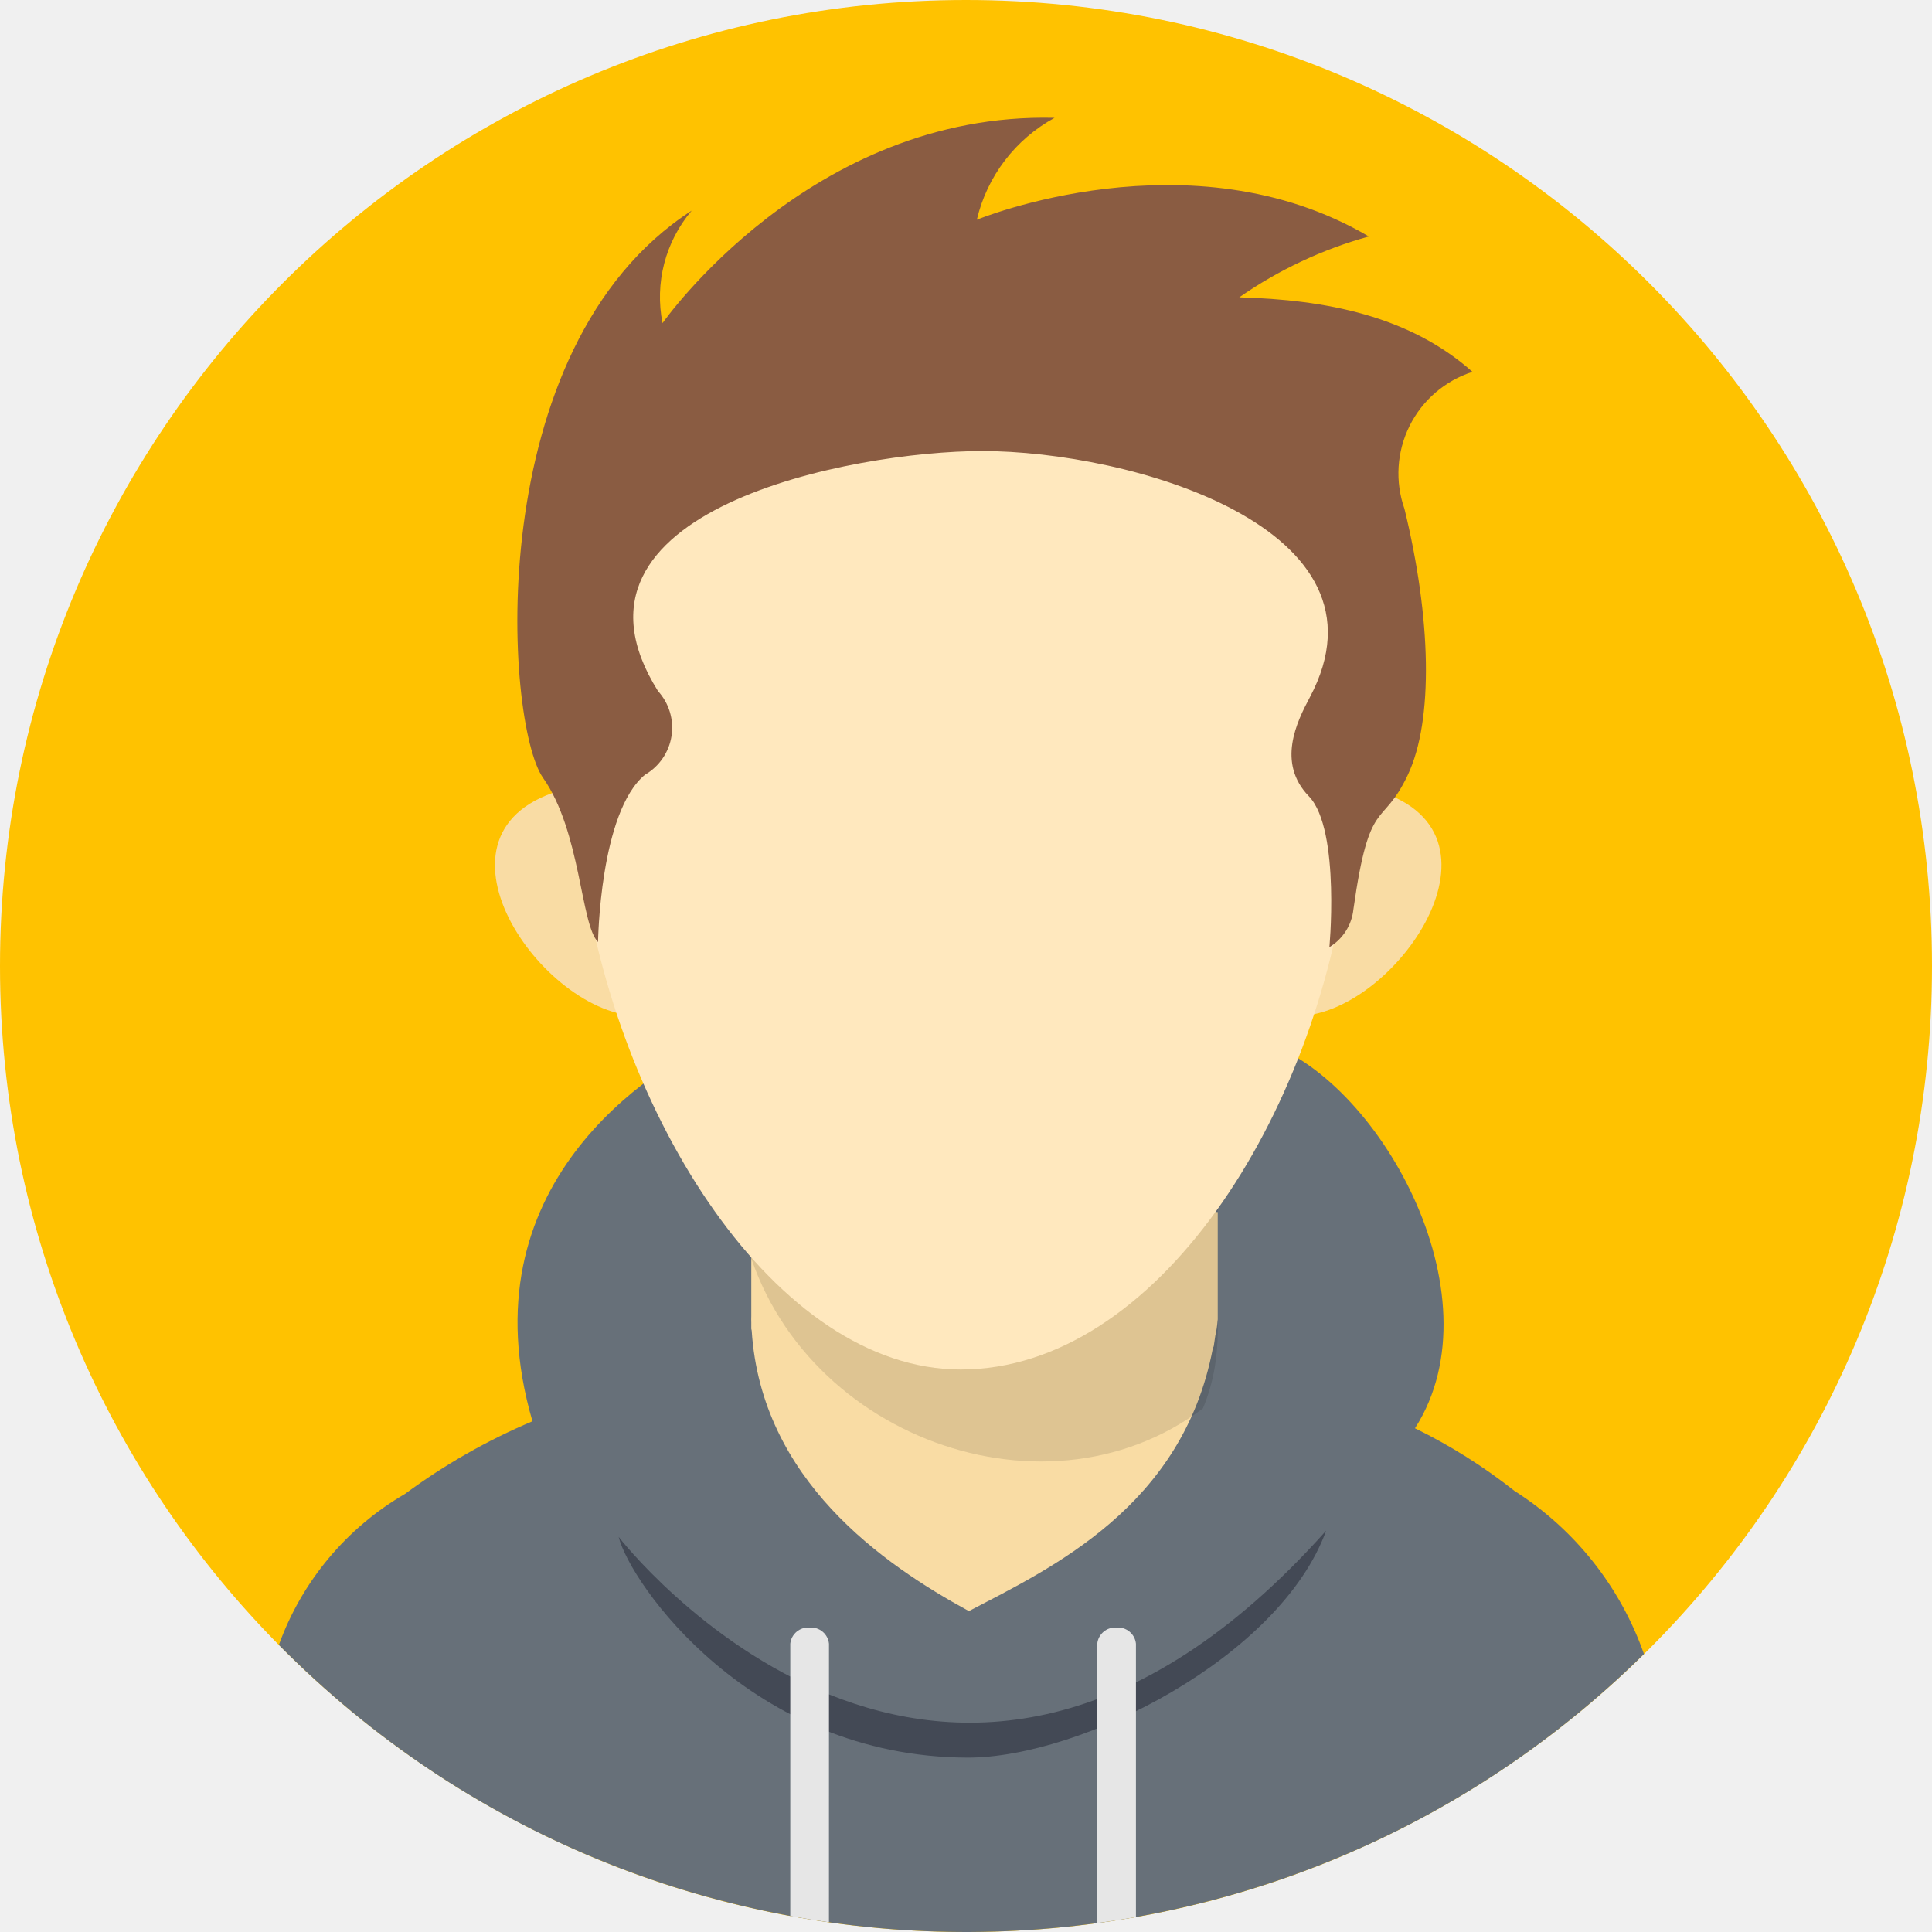
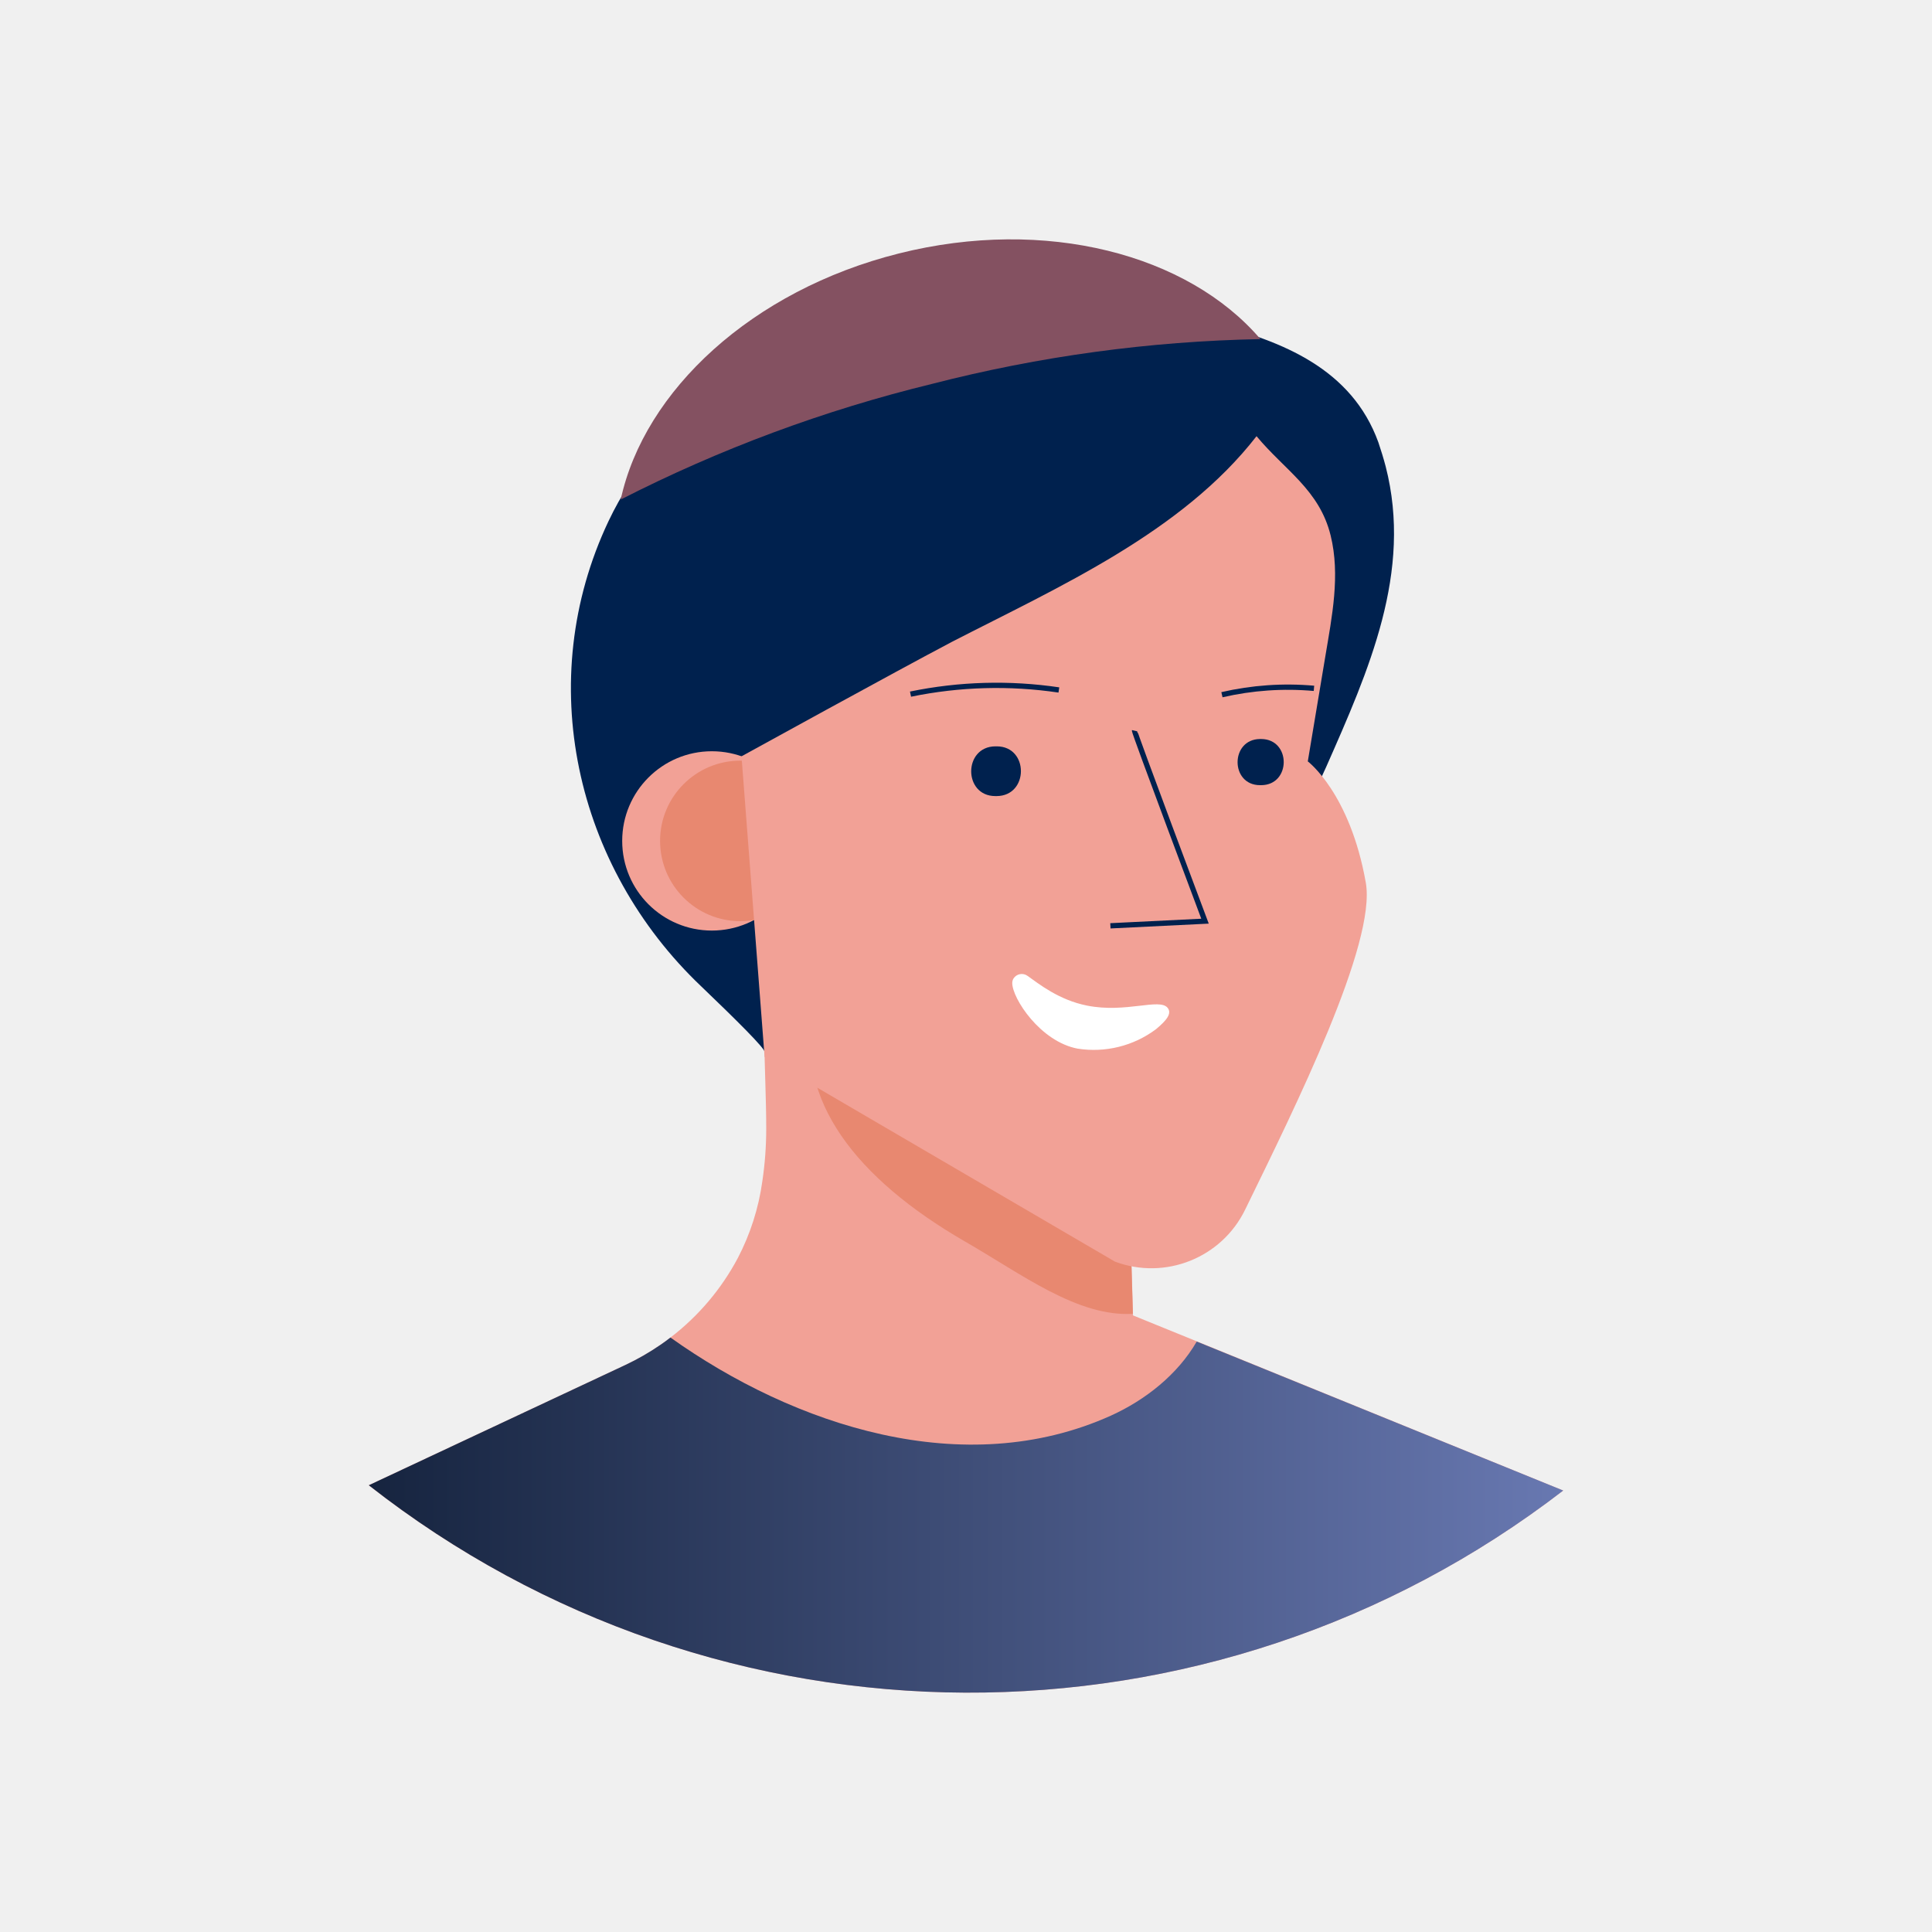
- <svg xmlns="http://www.w3.org/2000/svg" width="800px" height="800px" viewBox="0 0 61.8 61.8">
-   <g data-name="Layer 2" id="Layer_2">
-     <g data-name="—ÎÓÈ 1" id="_ÎÓÈ_1">
-       <circle cx="30.9" cy="30.9" fill="#ffc200" r="30.9" />
-       <path d="M52.587 52.908a30.895 30.895 0 0 1-43.667-.291 9.206 9.206 0 0 1 4.037-4.832 19.799 19.799 0 0 1 4.075-2.322c-2.198-7.553 3.777-11.266 6.063-12.335 0 3.487 3.265 1.173 7.317 1.217 3.336.037 9.933 3.395 9.933-1.035 3.67 1.086 7.67 8.08 4.917 12.377a17.604 17.604 0 0 1 3.181 2.002 10.192 10.192 0 0 1 4.144 5.22z" fill="#677079" fill-rule="evenodd" />
-       <path d="M24.032 38.68l14.92.09v3.437l-.007.053a2.784 2.784 0 0 1-.07.462l-.05.341-.03.071c-.966 5.074-5.193 7.035-7.803 8.401-2.75-1.498-6.638-4.197-6.947-8.972l-.013-.059v-.2a8.897 8.897 0 0 1-.004-.207c0 .036.003.07.004.106z" fill="#f9dca4" fill-rule="evenodd" />
-       <path d="M38.953 38.617v4.005a7.167 7.167 0 0 1-.095 1.108 6.01 6.01 0 0 1-.38 1.321c-5.184 3.915-13.444.704-14.763-5.983z" fill-rule="evenodd" opacity="0.11" />
-       <path d="M18.104 25.235c-4.94 1.27-.74 7.29 2.367 7.264a19.805 19.805 0 0 1-2.367-7.264z" fill="#f9dca4" fill-rule="evenodd" />
-       <path d="M43.837 25.235c4.94 1.27.74 7.29-2.368 7.263a19.8 19.8 0 0 0 2.368-7.263z" fill="#f9dca4" fill-rule="evenodd" />
-       <path d="M30.733 11.361c20.523 0 12.525 32.446 0 32.446-11.83 0-20.523-32.446 0-32.446z" fill="#ffe8be" fill-rule="evenodd" />
-       <path d="M21.047 22.105a1.738 1.738 0 0 1-.414 2.676c-1.45 1.193-1.503 5.353-1.503 5.353-.56-.556-.547-3.534-1.761-5.255s-2.032-13.763 4.757-18.142a4.266 4.266 0 0 0-.933 3.6s4.716-6.763 12.54-6.568a5.029 5.029 0 0 0-2.487 3.26s6.84-2.822 12.54.535a13.576 13.576 0 0 0-4.145 1.947c2.768.076 5.443.59 7.46 2.384a3.412 3.412 0 0 0-2.176 4.38c.856 3.503.936 6.762.107 8.514-.829 1.752-1.22.621-1.739 4.295a1.609 1.609 0 0 1-.77 1.214c-.02.266.382-3.756-.655-4.827-1.036-1.07-.385-2.385.029-3.163 2.89-5.427-5.765-7.886-10.496-7.88-4.103.005-14 1.87-10.354 7.677z" fill="#8a5c42" fill-rule="evenodd" />
-       <path d="M19.79 49.162c.03.038 10.418 13.483 22.63-.2-1.475 4.052-7.837 7.27-11.476 7.26-6.95-.02-10.796-5.6-11.154-7.06z" fill="#434955" fill-rule="evenodd" />
-       <path d="M36.336 61.323c-.41.072-.822.135-1.237.192v-8.937a.576.576 0 0 1 .618-.516.576.576 0 0 1 .619.516v8.745zm-9.82.166q-.622-.089-1.237-.2v-8.711a.576.576 0 0 1 .618-.516.576.576 0 0 1 .62.516z" fill="#e6e6e6" fill-rule="evenodd" />
-     </g>
-   </g>
+ <svg xmlns="http://www.w3.org/2000/svg" width="800px" height="800px" viewBox="0 0 366.34 366.34" id="Layer_1" data-name="Layer 1">
+   <defs>
+     <style>.cls-1{fill:#f2a196;}.cls-2{fill:url(#linear-gradient);}.cls-3{fill:#e88870;}.cls-4{fill:#00214e;}.cls-5,.cls-7{fill:none;}.cls-5{stroke:#00214e;stroke-miterlimit:10;}.cls-6{fill:#ffffff;}.cls-8{fill:#845161;}</style>
+     <linearGradient id="linear-gradient" x1="69.93" y1="287.28" x2="296.41" y2="287.28" gradientUnits="userSpaceOnUse">
+       <stop offset="0" stop-color="#16243f" />
+       <stop offset="1" stop-color="#6878b1" />
+     </linearGradient>
+   </defs>
+   <path class="cls-1" d="M296.41,282.63a184.56,184.56,0,0,1-226.48-1l48.66-22.81a46.83,46.83,0,0,0,6.65-3.82c.64-.44,1.28-.9,1.89-1.38a46.35,46.35,0,0,0,12.78-15.09A44.69,44.69,0,0,0,144.55,224a67.91,67.91,0,0,0,.74-9.91c0-5.72-.31-11.44-.37-17.17q-.06-4.76-.1-9.51l2,1,5.2,2.69,2.41.41,27.88,4.74,31.12,5.3.94,32,.31,10.46.15,5.08v.33l12.1,4.92Z" />
+   <path class="cls-2" d="M296.41,282.63a184.56,184.56,0,0,1-226.48-1l48.66-22.81a46.83,46.83,0,0,0,6.65-3.82c.64-.44,1.28-.9,1.89-1.38,23.55,16.76,55.69,27.33,83.49,14.82,6.62-3,12.7-7.84,16.3-14.06Z" />
+   <path class="cls-3" d="M214.81,249.12c-10.45.63-21-7.48-31.9-13.75-20.41-11.79-32.42-26.94-28.5-43.8l27.88,4.74,31.12,5.3.94,32Z" />
+   <path class="cls-4" d="M262.75,88.46c5.14,20-3.23,38.7-11.3,57-10.21,23.13-24.87,25.88-47.25,33.52-5,1.72-59.22,17.12-59.22,20.48,0-.73-5.31-6-12-12.41-24-22.79-31.89-58-17.61-88.2,19-40.11,75.62-47.28,114.48-37.53,13.4,3.36,26.48,8.66,31.51,22.55C261.88,85.41,262.35,86.94,262.75,88.46Z" />
+   <circle class="cls-1" cx="134.98" cy="159.45" r="17" />
+   <circle class="cls-3" cx="140.38" cy="159.45" r="15.22" />
+   <path class="cls-1" d="M140.6,143.41l4.38,57,66.44,38.82a19.76,19.76,0,0,0,24.68-9.86c9.56-19.58,24.9-50.49,22.88-62-3-17-11-23-11-23l3.33-19.94c1.25-7.51,2.86-15.35,1-22.9-2.13-8.65-8.67-12.35-14.05-18.82-14.16,18.24-37.44,28.55-57.77,39C170,127.23,140.6,143.41,140.6,143.41Z" />
+   <path class="cls-5" d="M215.13,138.55c-.08.34,13.36,36.12,13.36,36.12l-17.94.88" />
+   <path class="cls-5" d="M172.65,131.62a80.57,80.57,0,0,1,28.13-.79" />
+   <path class="cls-5" d="M231.7,131.73a55.64,55.64,0,0,1,17.45-1.21" />
+   <path class="cls-6" d="M192.17,185.55a1.86,1.86,0,0,1,2.68-.5c2.08,1.46,5.88,4.56,11.28,5.63,7.36,1.47,13.74-1.48,15.27.42.86,1.07-.19,2.38-2.2,4.05a19.69,19.69,0,0,1-14.86,3.69c-7.08-1.33-12.4-9.53-12.4-12.44A1.68,1.68,0,0,1,192.17,185.55Z" />
+   <path class="cls-7" d="M123.25,105C142.76,70.44,183.54,49.19,223,53c18.35,1.76,37.82,10,45.47,26.79" />
+   <path class="cls-4" d="M189,141.52c6.11,0,6.11,9.38,0,9.43h-.27c-6.1,0-6.1-9.38,0-9.43H189Z" />
+   <path class="cls-4" d="M239.17,140.13c5.66.05,5.66,8.7,0,8.75h-.25c-5.67,0-5.67-8.7,0-8.75h.25Z" />
+   <path class="cls-8" d="M239,64.3a270.32,270.32,0,0,0-62.3,8.5A270.62,270.62,0,0,0,117.7,94.72c4.46-20.63,24.89-39.67,52.74-46.66S225.28,48.23,239,64.3Z" />
</svg>
